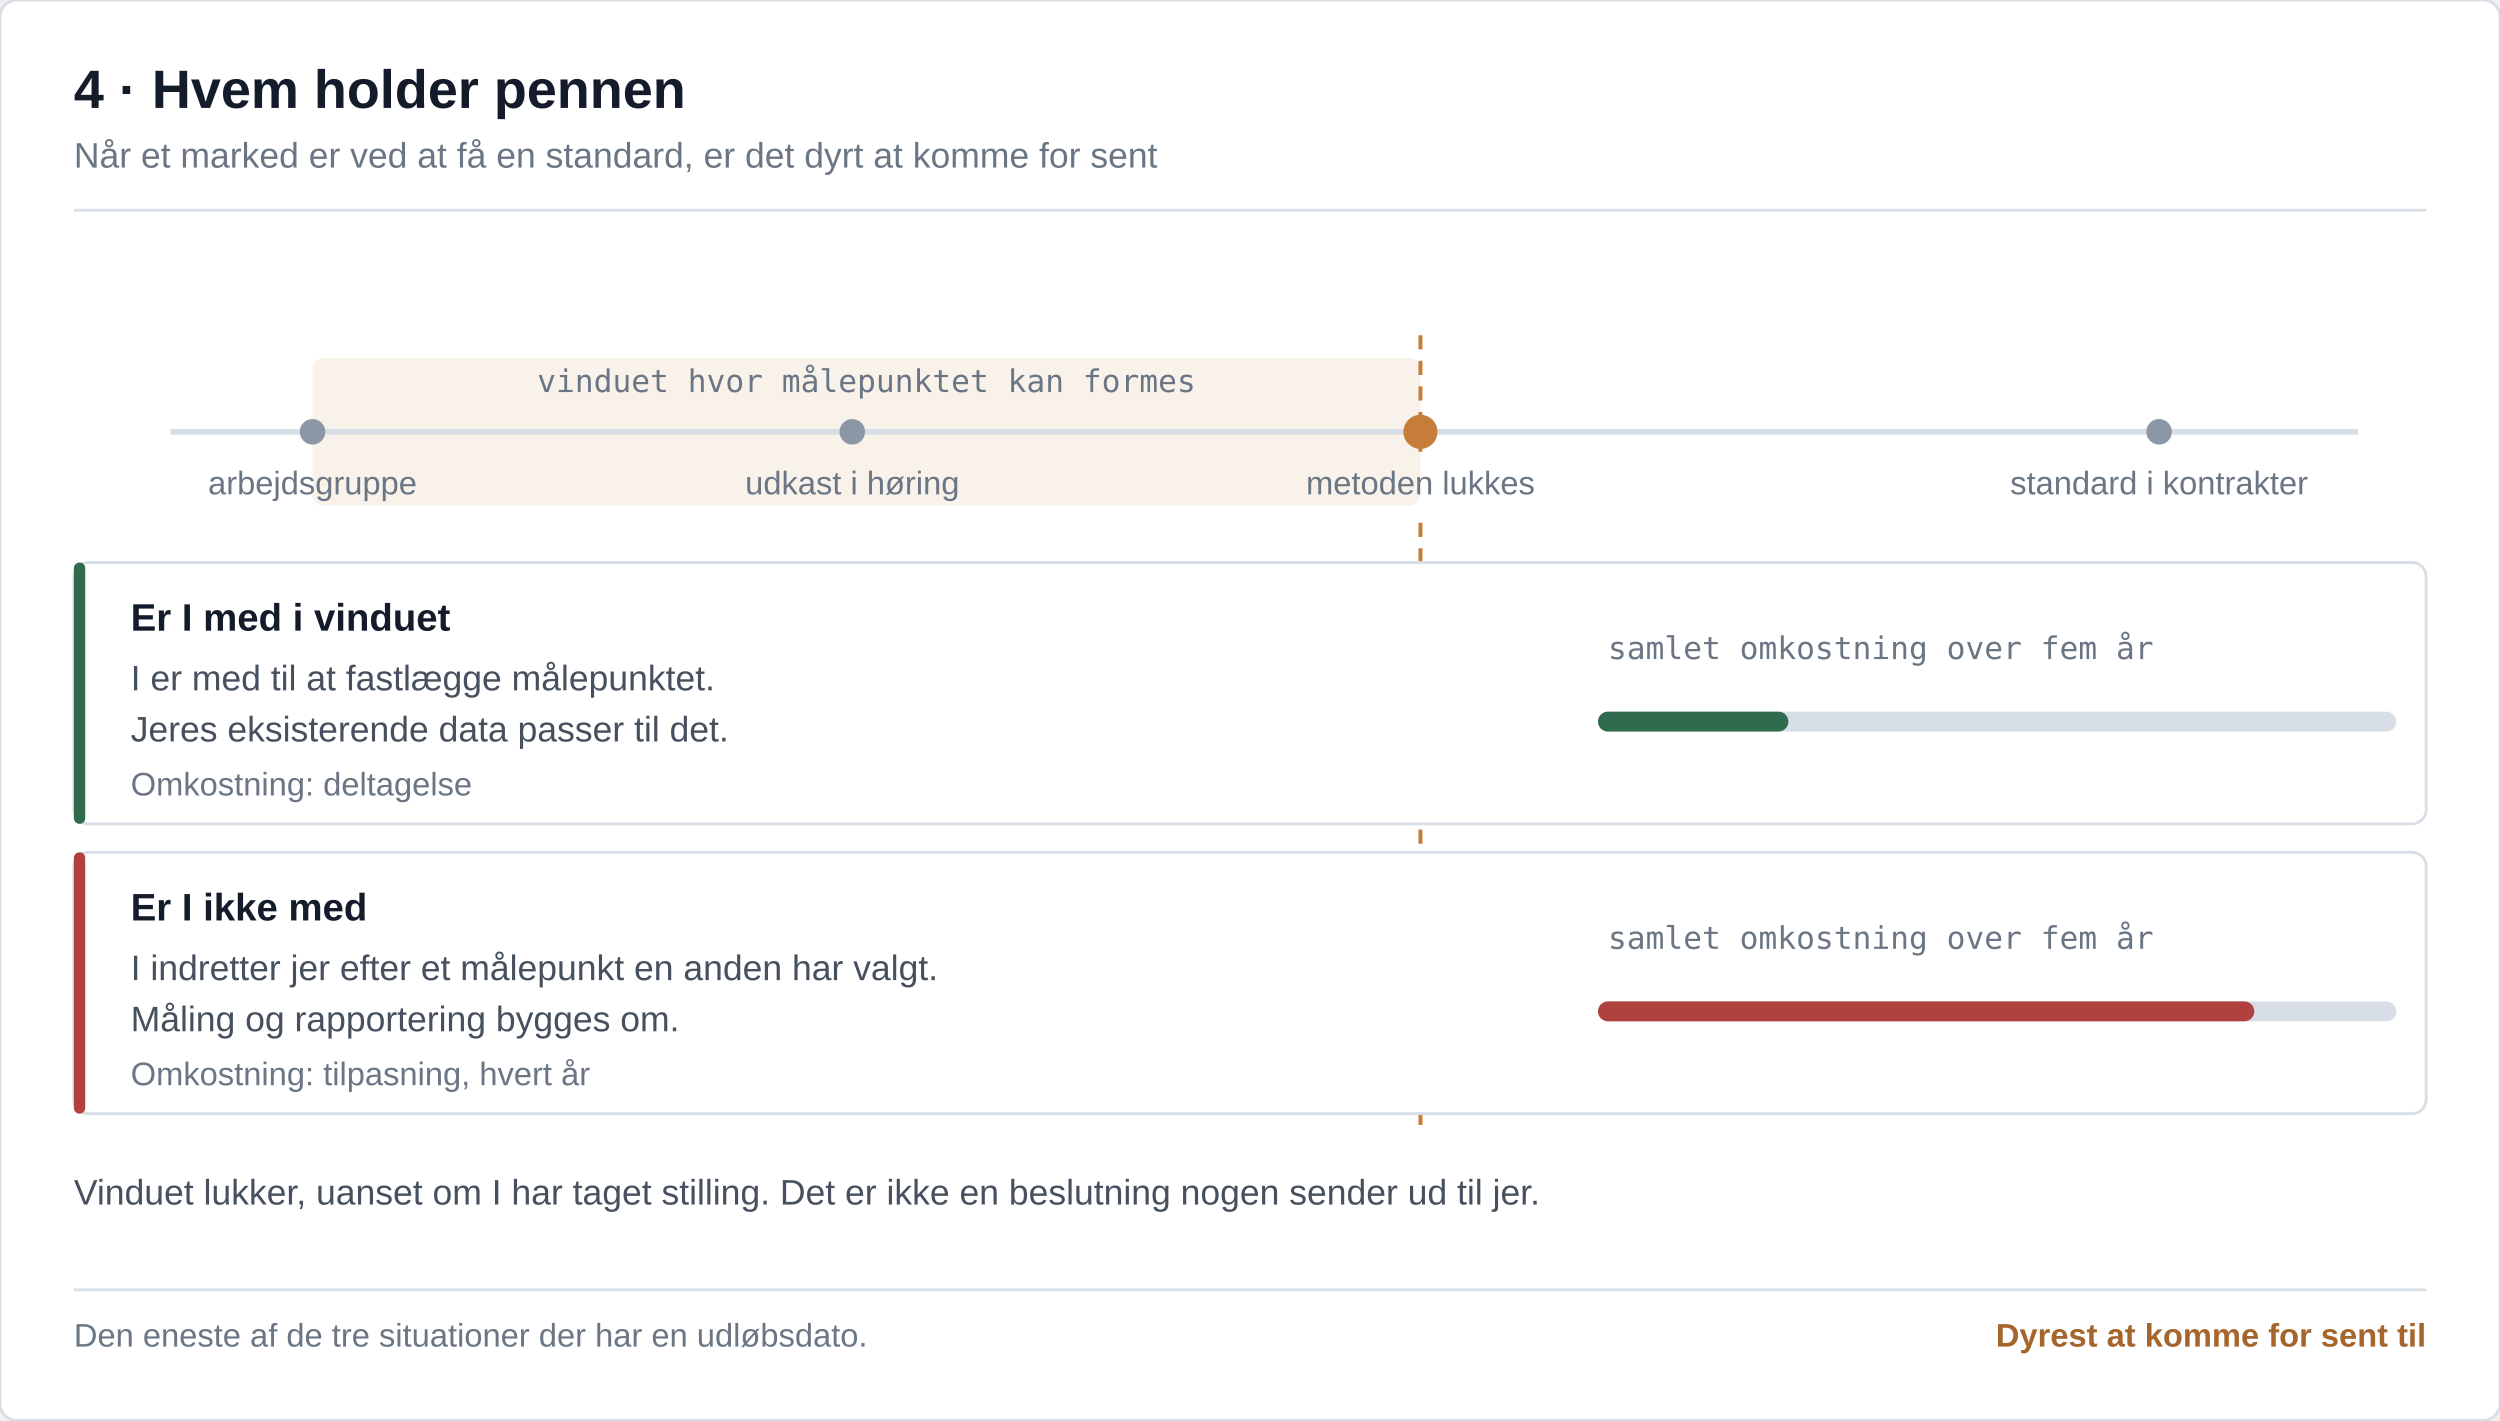
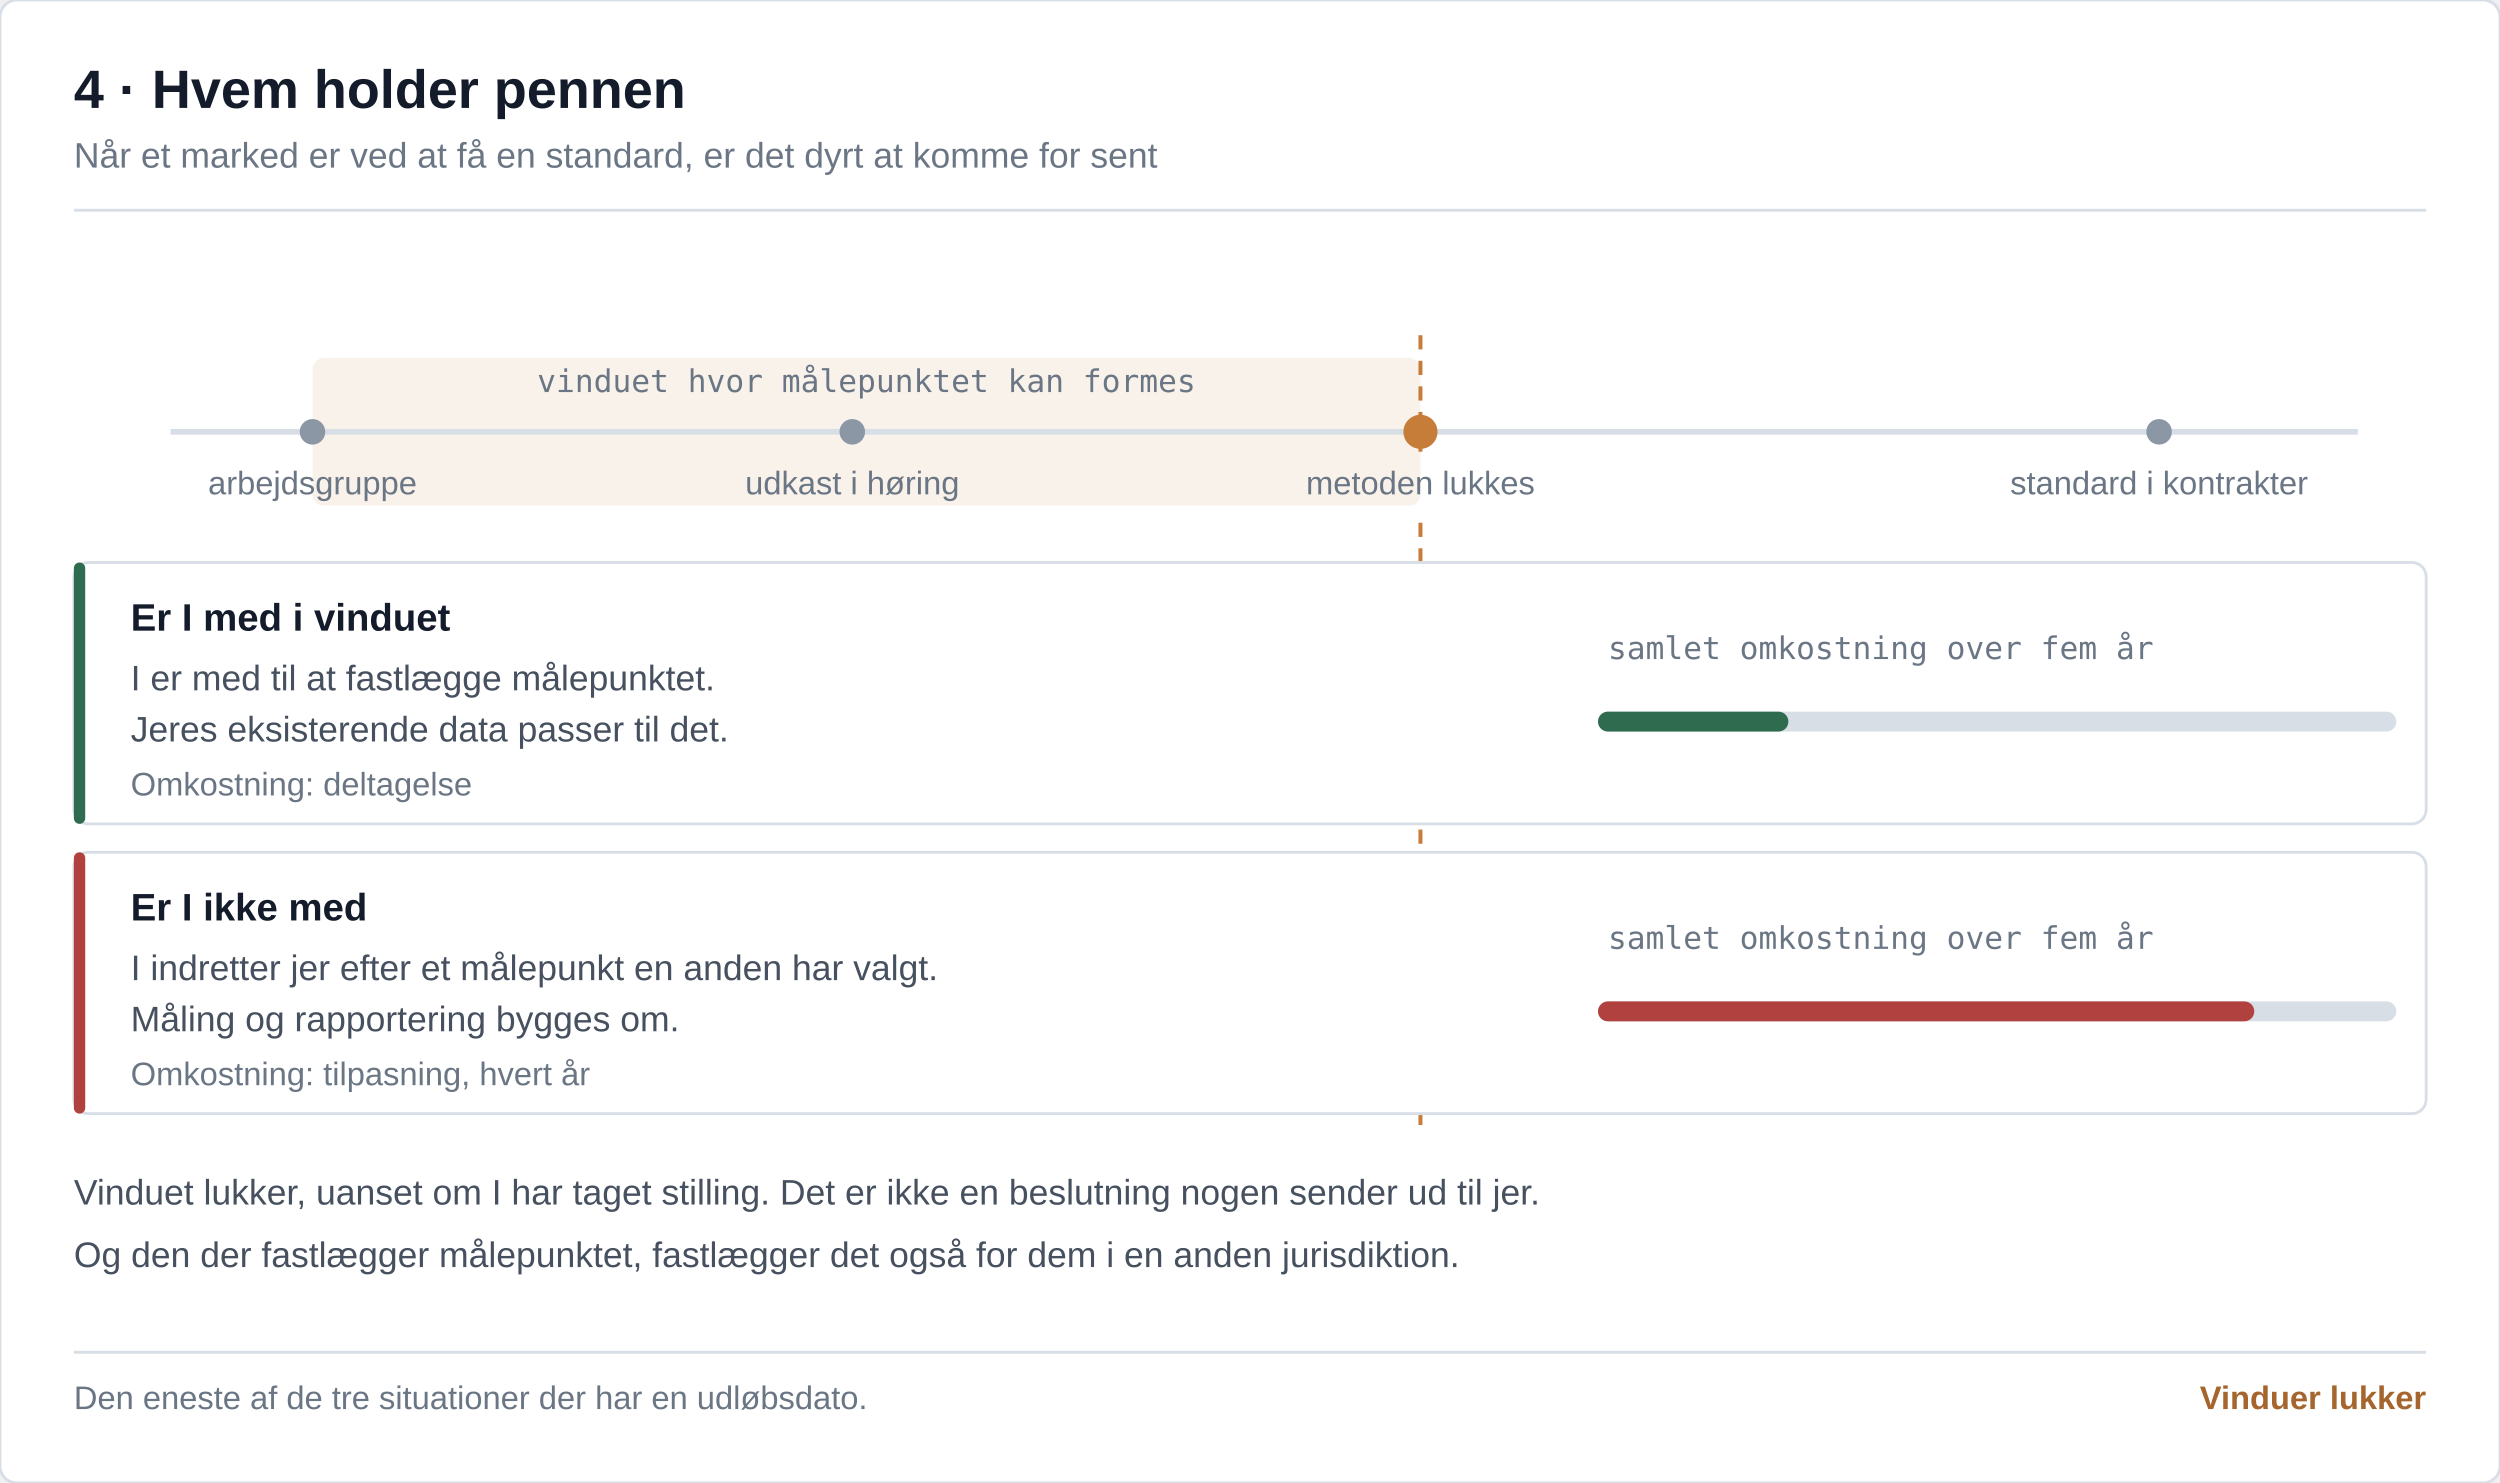
- <svg xmlns="http://www.w3.org/2000/svg" viewBox="0 0 880 500" width="100%" height="100%" preserveAspectRatio="xMidYMid meet" role="img" aria-labelledby="vfpT vfpD" class="vfp">
+ <svg xmlns="http://www.w3.org/2000/svg" viewBox="0 0 880 522" width="100%" height="100%" preserveAspectRatio="xMidYMid meet" role="img" aria-labelledby="vfpT vfpD" class="vfp">
  <style>
    .vfp .t{font-family:Arial,sans-serif;font-size:19px;font-weight:700;fill:#141C2B}
    .vfp .u{font-family:Arial,sans-serif;font-size:12.5px;fill:#6B7685}
    .vfp .h{font-family:Arial,sans-serif;font-size:12px;font-weight:700;fill:#6B7685;letter-spacing:.07em}
    .vfp .l{font-family:Arial,sans-serif;font-size:13.5px;font-weight:700;fill:#141C2B}
    .vfp .b{font-family:Arial,sans-serif;font-size:12.5px;fill:#46505E}
    .vfp .s{font-family:Arial,sans-serif;font-size:11.5px;fill:#6B7685}
    .vfp .n{font-family:ui-monospace,Menlo,monospace;font-size:13px;fill:#141C2B}
    .vfp .nb{font-family:ui-monospace,Menlo,monospace;font-size:16px;font-weight:700;fill:#141C2B}
    .vfp .k{font-family:ui-monospace,Menlo,monospace;font-size:11px;fill:#6B7685}
    .vfp .f{font-family:Arial,sans-serif;font-size:11.5px;fill:#6B7685}
    .vfp .fk{font-family:Arial,sans-serif;font-size:11.5px;font-weight:700;fill:#A5652C}
  </style>
-   <rect x="0" y="0" width="880" height="500" rx="6" fill="#FFFFFF" stroke="#D8DEE6" />
+   <rect x="0" y="0" width="880" height="522" rx="6" fill="#FFFFFF" stroke="#D8DEE6" />
  <text class="t" x="26" y="38">4 · Hvem holder pennen</text>
  <text class="u" x="26" y="59">Når et marked er ved at få en standard, er det dyrt at komme for sent</text>
  <line x1="26" y1="74" x2="854" y2="74" stroke="#D8DEE6" />
  <rect x="110" y="126" width="390" height="52" rx="4" fill="#C77D3A" fill-opacity=".10" />
  <text class="k" x="305" y="138" text-anchor="middle" fill="#A5652C">vinduet hvor målepunktet kan formes</text>
  <line x1="60" y1="152" x2="830" y2="152" stroke="#D8DEE6" stroke-width="2" />
  <circle cx="110" cy="152" r="4.5" fill="#8C97A6" />
  <text class="s" x="110" y="174" text-anchor="middle" fill="#6B7685">arbejdsgruppe</text>
  <circle cx="300" cy="152" r="4.5" fill="#8C97A6" />
  <text class="s" x="300" y="174" text-anchor="middle" fill="#6B7685">udkast i høring</text>
  <circle cx="500" cy="152" r="6" fill="#C77D3A" />
  <text class="s" x="500" y="174" text-anchor="middle" fill="#A5652C">metoden lukkes</text>
  <circle cx="760" cy="152" r="4.5" fill="#8C97A6" />
  <text class="s" x="760" y="174" text-anchor="middle" fill="#6B7685">standard i kontrakter</text>
  <line x1="500" y1="118" x2="500" y2="160" stroke="#C77D3A" stroke-width="1.4" stroke-dasharray="5 4" />
  <line x1="500" y1="184" x2="500" y2="396" stroke="#C77D3A" stroke-width="1.4" stroke-dasharray="5 4" />
  <rect x="26" y="198" width="828" height="92" rx="5" fill="#FFFFFF" stroke="#D8DEE6" />
  <rect x="26" y="198" width="4" height="92" rx="2" fill="#2F6B4F" />
  <text class="l" x="46" y="222">Er I med i vinduet</text>
  <text class="b" x="46" y="243">I er med til at fastlægge målepunktet.</text>
  <text class="b" x="46" y="261">Jeres eksisterende data passer til det.</text>
  <text class="s" x="46" y="280" fill="#2F6B4F">Omkostning: deltagelse</text>
  <text class="k" x="566" y="232">samlet omkostning over fem år</text>
  <line x1="566" y1="254" x2="840" y2="254" stroke="#D8DEE6" stroke-width="7" stroke-linecap="round" />
  <line x1="566" y1="254" x2="626" y2="254" stroke="#2F6B4F" stroke-width="7" stroke-linecap="round" />
  <rect x="26" y="300" width="828" height="92" rx="5" fill="#FFFFFF" stroke="#D8DEE6" />
  <rect x="26" y="300" width="4" height="92" rx="2" fill="#B0413E" />
  <text class="l" x="46" y="324">Er I ikke med</text>
  <text class="b" x="46" y="345">I indretter jer efter et målepunkt en anden har valgt.</text>
  <text class="b" x="46" y="363">Måling og rapportering bygges om.</text>
  <text class="s" x="46" y="382" fill="#B0413E">Omkostning: tilpasning, hvert år</text>
  <text class="k" x="566" y="334">samlet omkostning over fem år</text>
  <line x1="566" y1="356" x2="840" y2="356" stroke="#D8DEE6" stroke-width="7" stroke-linecap="round" />
  <line x1="566" y1="356" x2="790" y2="356" stroke="#B0413E" stroke-width="7" stroke-linecap="round" />
  <text class="b" x="26" y="424">Vinduet lukker, uanset om I har taget stilling. Det er ikke en beslutning nogen sender ud til jer.</text>
-   <line x1="26" y1="454" x2="854" y2="454" stroke="#D8DEE6" />
-   <text class="f" x="26" y="474">Den eneste af de tre situationer der har en udløbsdato.</text>
-   <text class="fk" x="854" y="474" text-anchor="end">Dyrest at komme for sent til</text>
+   <text class="b" x="26" y="446">Og den der fastlægger målepunktet, fastlægger det også for dem i en anden jurisdiktion.</text>
+   <line x1="26" y1="476" x2="854" y2="476" stroke="#D8DEE6" />
+   <text class="f" x="26" y="496">Den eneste af de tre situationer der har en udløbsdato.</text>
+   <text class="fk" x="854" y="496" text-anchor="end">Vinduer lukker</text>
</svg>
